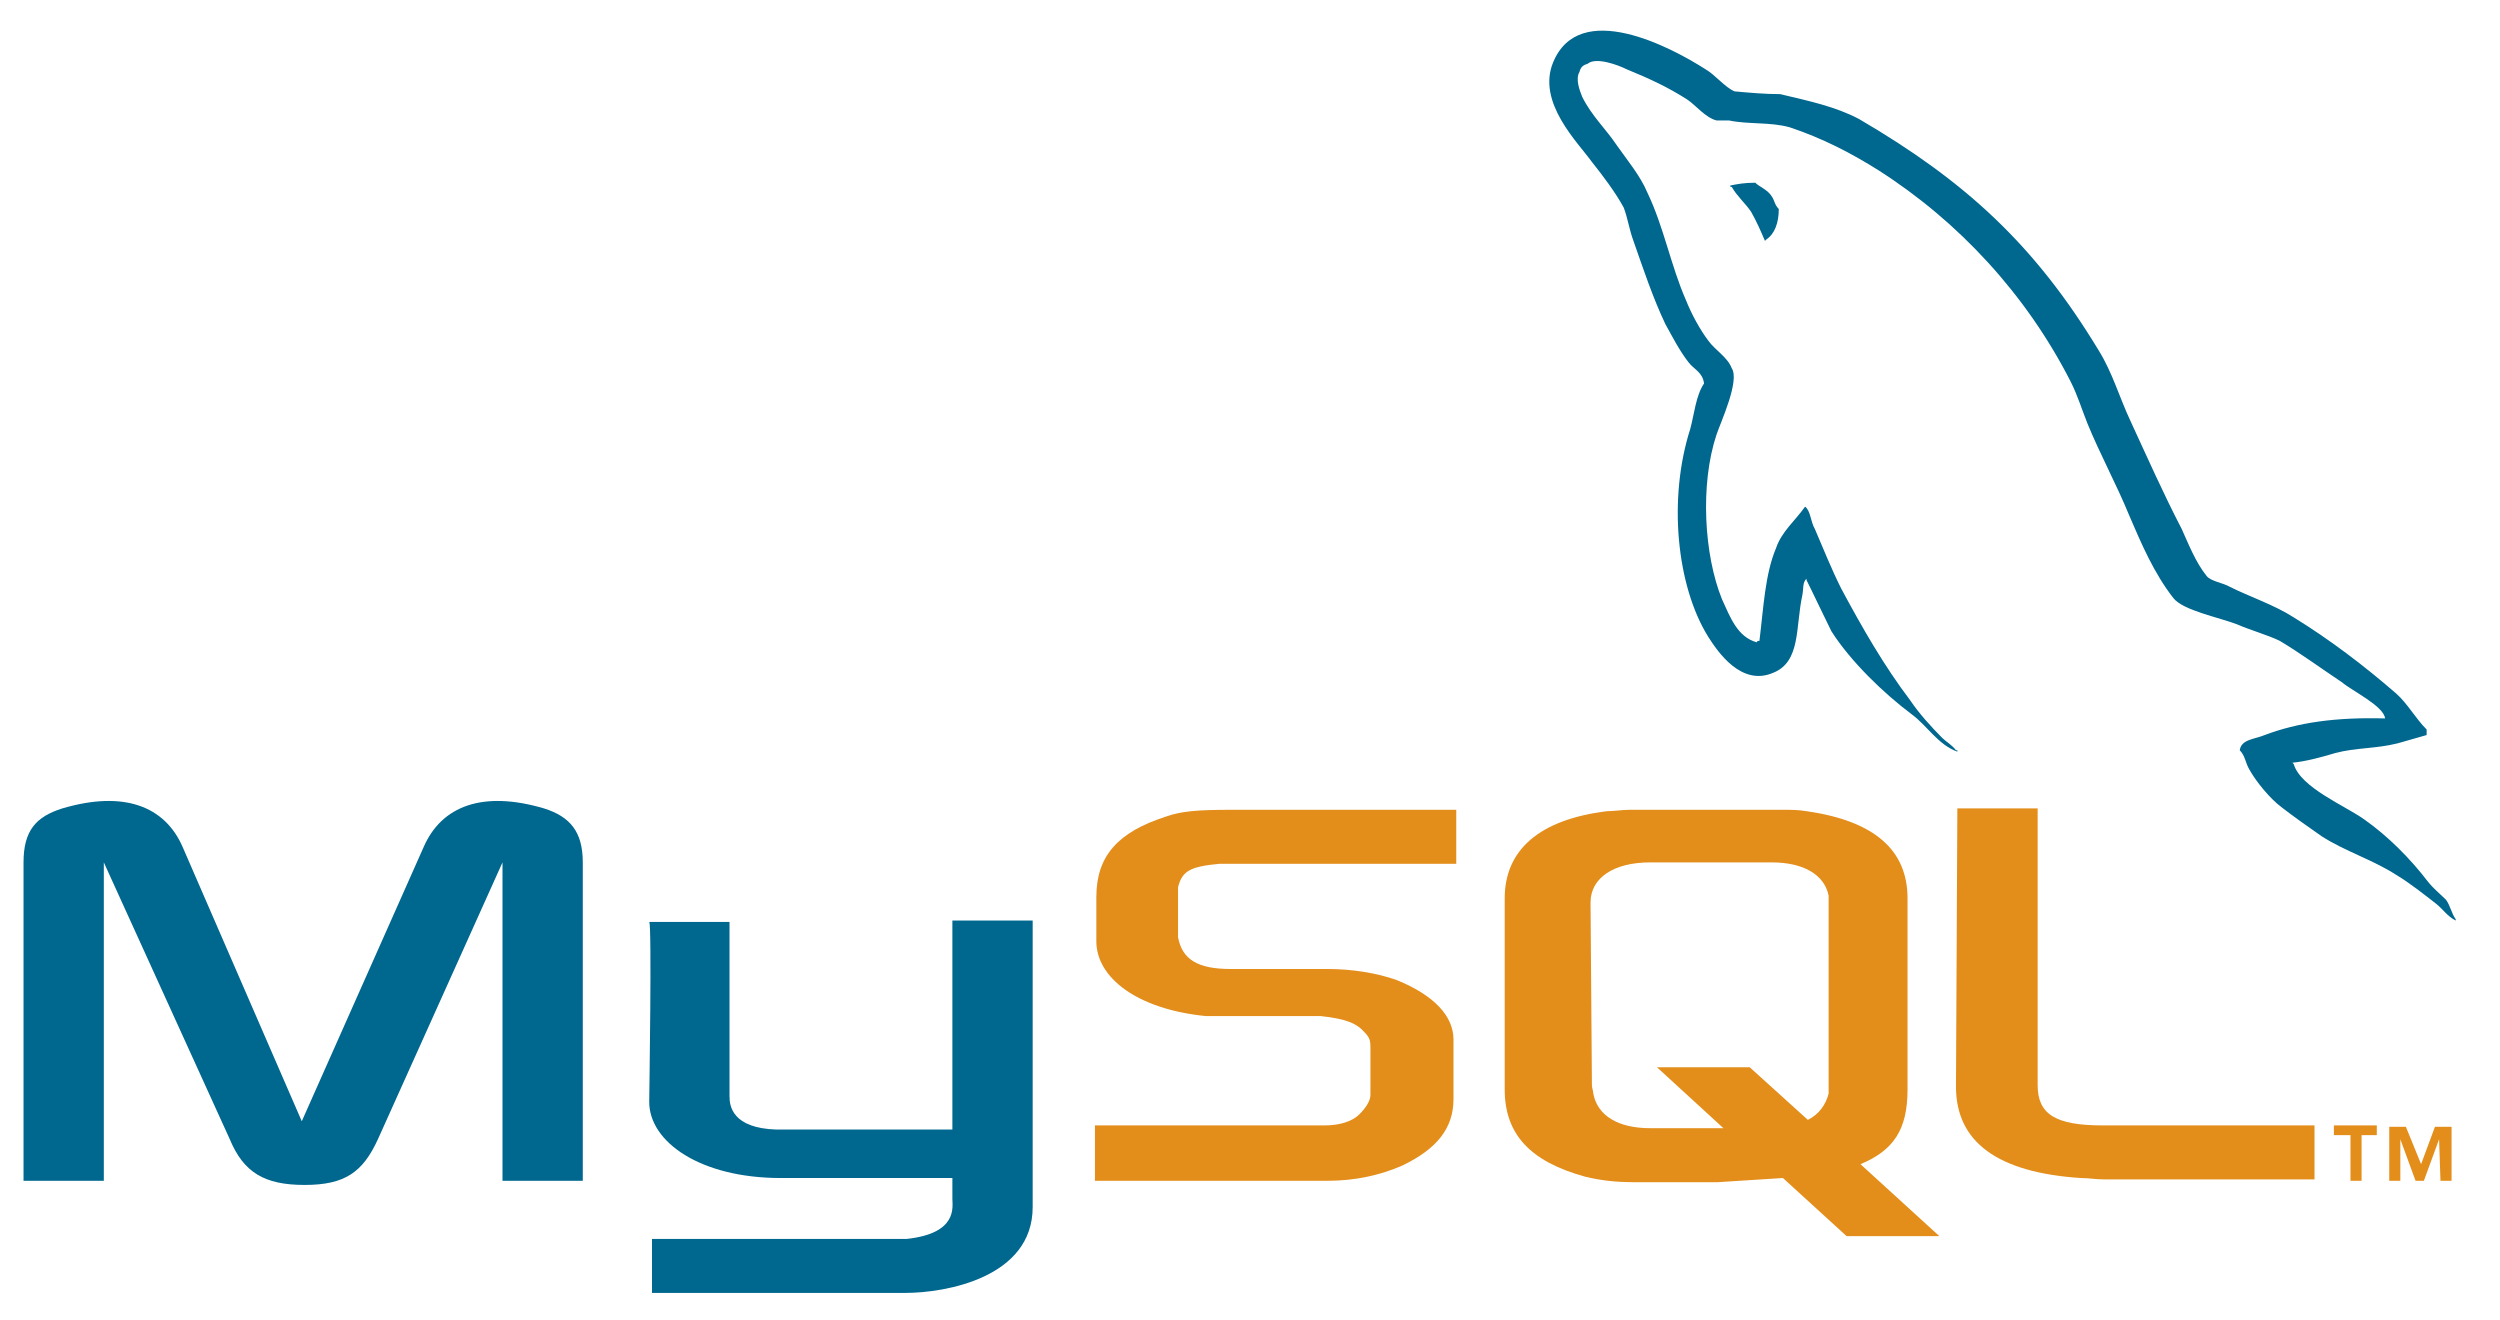
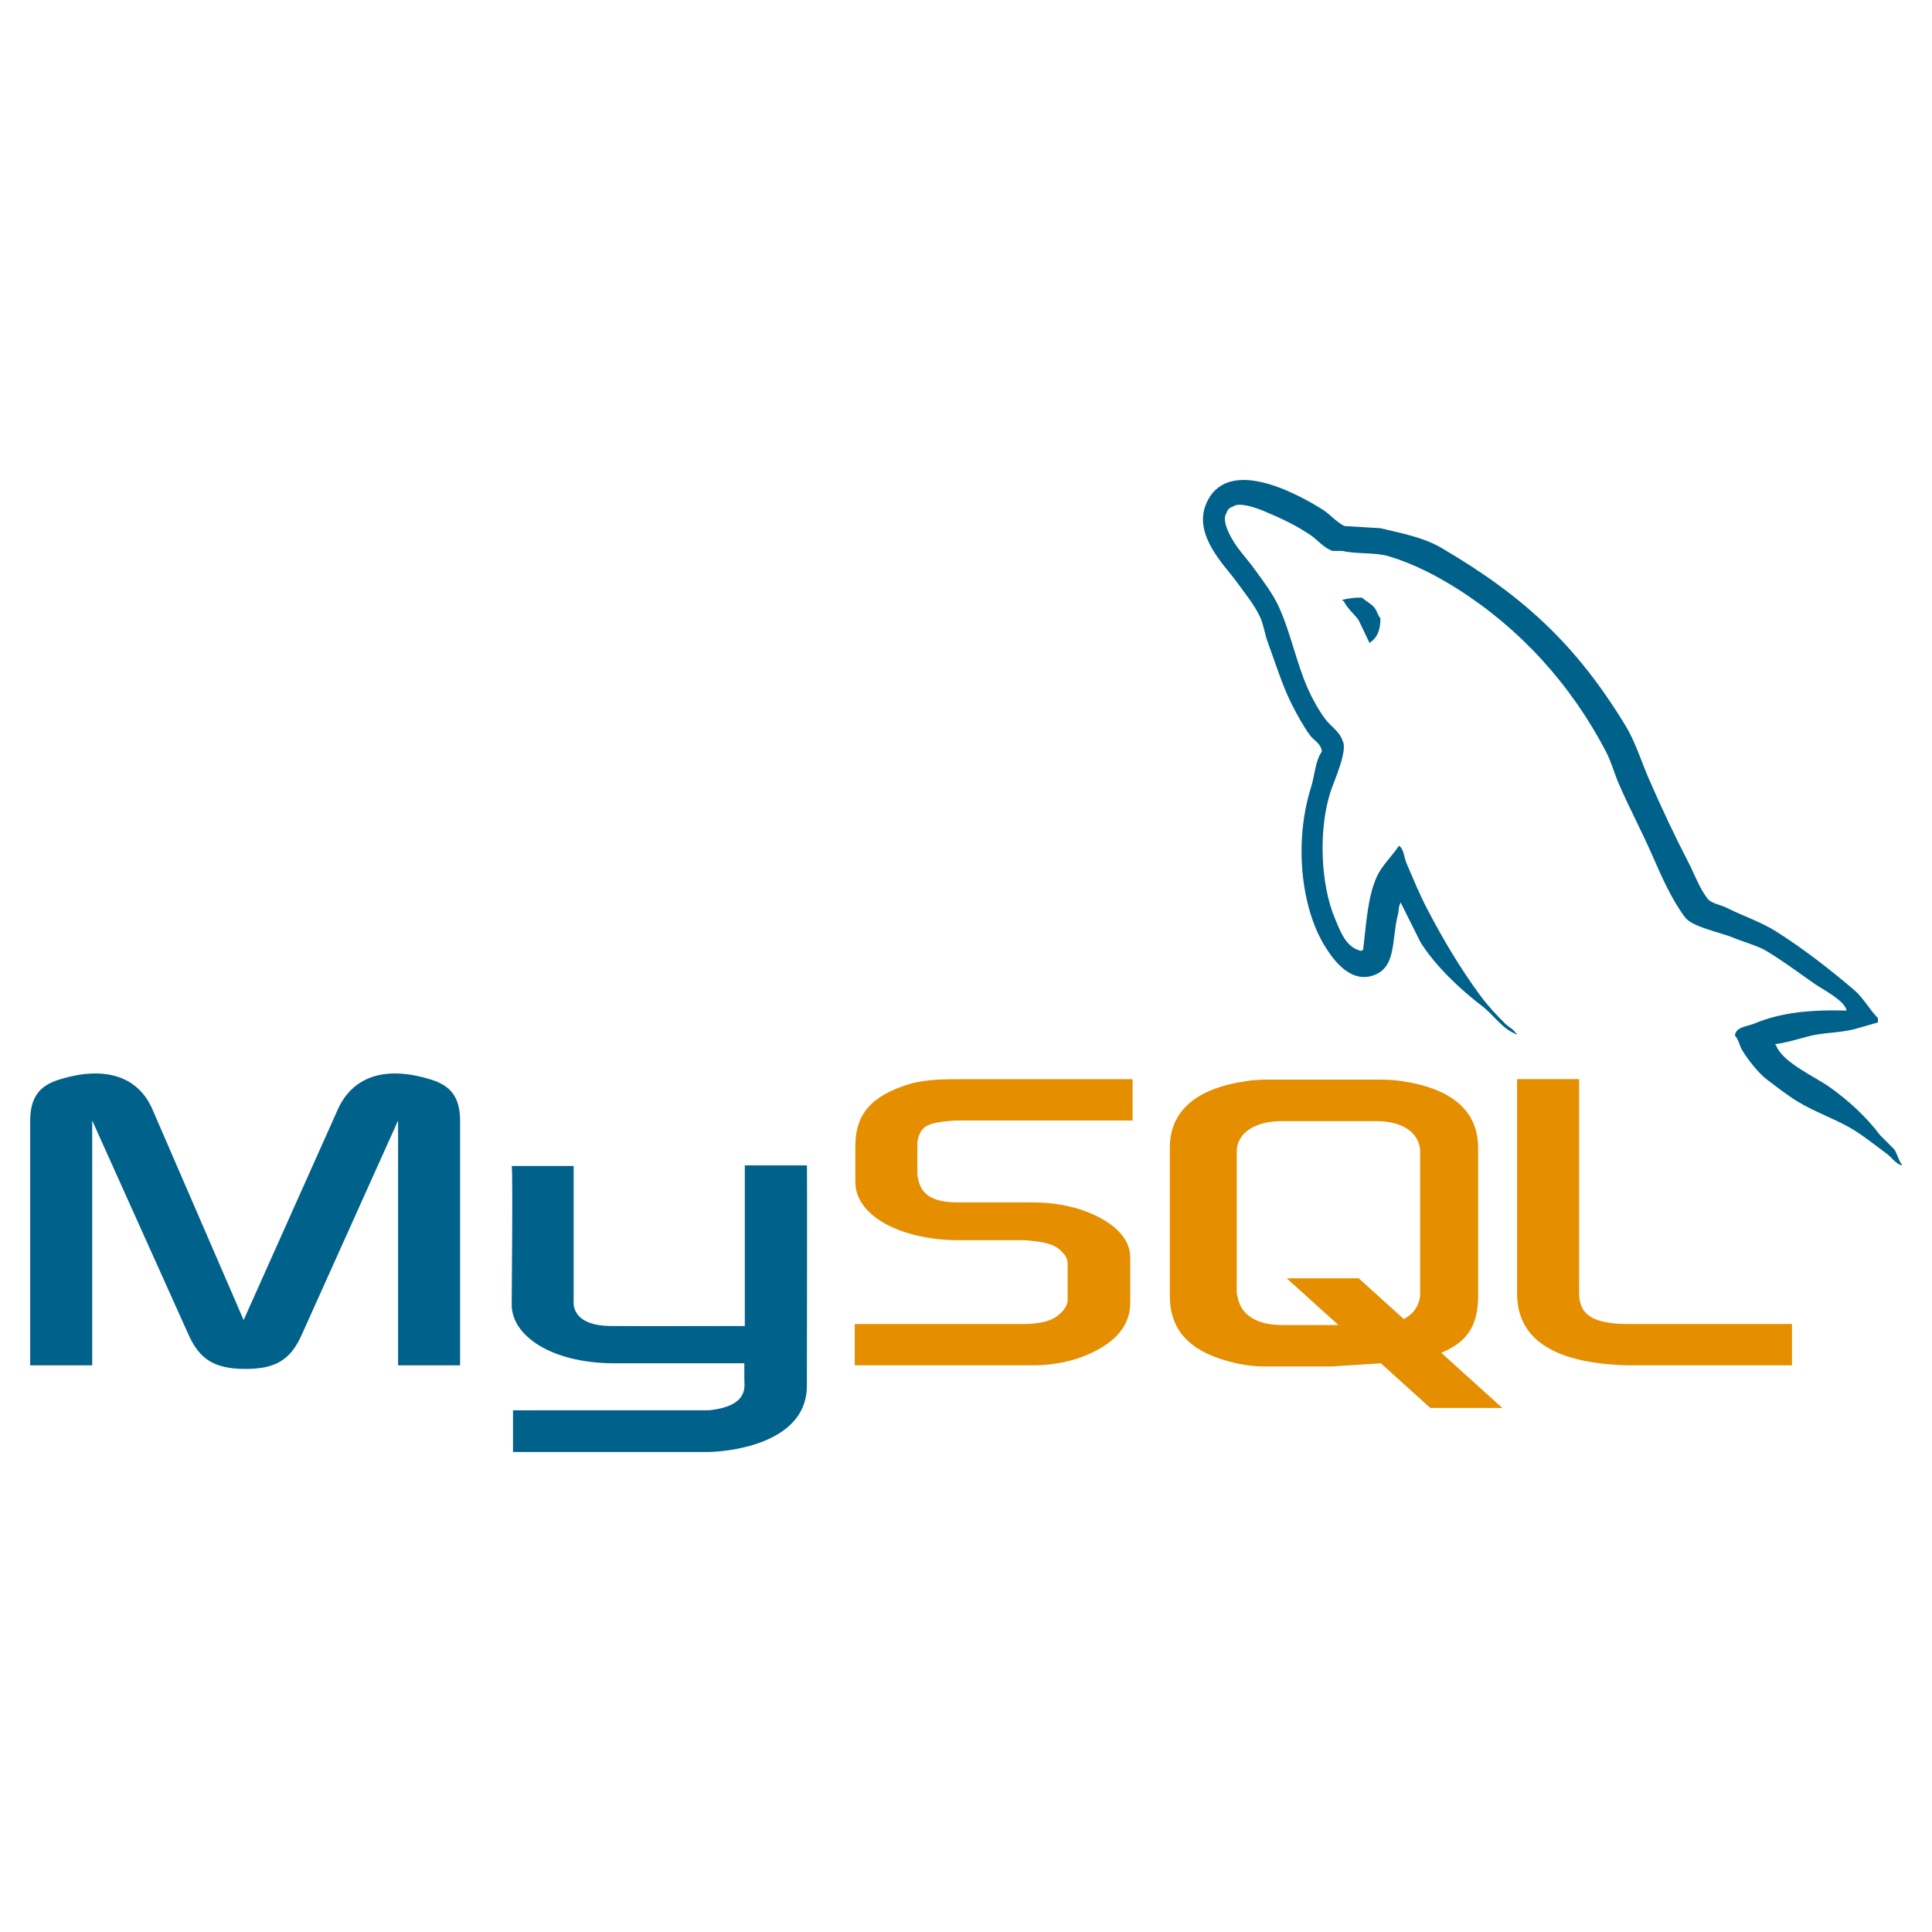
- <svg xmlns="http://www.w3.org/2000/svg" id="Layer_1" style="enable-background:new 0 0 180.6 95.3;" version="1.1" viewBox="0 0 180.6 95.3" xml:space="preserve">
-   <style type="text/css">
- 	.st0{fill:#00678F;}
- 	.st1{fill:#E38D1A;}
- </style>
-   <path class="st0" d="M1.7,85.3h5.8v-23l9.1,20c1,2.4,2.5,3.3,5.4,3.3c2.9,0,4.2-0.9,5.3-3.3l9-20v23h5.8v-23c0-2.2-0.9-3.3-2.8-3.9  c-4.4-1.3-7.4-0.2-8.7,2.8L21.8,81l-8.6-19.8c-1.3-3-4.3-4.1-8.7-2.8C2.6,59,1.7,60,1.7,62.3L1.7,85.3L1.7,85.3z" />
-   <path class="st0" d="M46.9,66.6h5.8v12.6c0,0.7,0.2,2.3,3.4,2.4c1.7,0,12.6,0,12.7,0V66.5h5.8c0,0,0,20.6,0,20.7  c0,5.1-6.3,6.2-9.2,6.2H47.1v-3.9c0,0,18.4,0,18.4,0c3.7-0.4,3.3-2.3,3.3-2.9v-1.5H56.4c-5.8,0-9.5-2.6-9.5-5.5  C46.9,79.3,47.1,66.7,46.9,66.6L46.9,66.6z" />
-   <path class="st0" d="M172.3,51.9c-3.6-0.1-6.3,0.3-8.7,1.2c-0.7,0.3-1.7,0.3-1.8,1.1c0.4,0.4,0.4,0.9,0.7,1.4  c0.5,0.9,1.5,2.1,2.3,2.7c0.9,0.7,1.9,1.4,2.9,2.1c1.7,1.1,3.7,1.7,5.4,2.8c1,0.6,2,1.4,2.9,2.1c0.5,0.4,0.8,0.9,1.4,1.2  c0,0,0-0.1,0-0.1c-0.3-0.4-0.4-1-0.7-1.4c-0.4-0.4-0.9-0.8-1.3-1.3c-1.3-1.7-2.9-3.3-4.6-4.5c-1.4-1-4.6-2.3-5.1-4c0,0,0,0-0.1-0.1  c1-0.1,2.1-0.4,3.1-0.7c1.5-0.4,2.9-0.3,4.5-0.7c0.7-0.2,1.4-0.4,2.1-0.6c0-0.1,0-0.3,0-0.4c-0.8-0.8-1.4-1.9-2.2-2.6  c-2.3-2-4.8-3.9-7.4-5.5c-1.4-0.9-3.2-1.5-4.6-2.2c-0.5-0.3-1.4-0.4-1.7-0.8c-0.8-1-1.3-2.3-1.8-3.4c-1.3-2.5-2.5-5.2-3.7-7.8  c-0.8-1.7-1.3-3.5-2.3-5.1c-4.6-7.6-9.6-12.2-17.3-16.7c-1.7-0.9-3.6-1.3-5.7-1.8c-1.1,0-2.2-0.1-3.3-0.2c-0.7-0.3-1.4-1.2-2.1-1.6  c-2.5-1.6-9.1-5.1-11-0.5c-1.2,2.9,1.8,5.8,2.8,7.2c0.8,1,1.7,2.2,2.3,3.3c0.3,0.8,0.4,1.6,0.7,2.4c0.7,2,1.4,4.1,2.3,6  c0.5,0.9,1,1.9,1.7,2.8c0.4,0.5,1,0.7,1.1,1.5c-0.6,0.9-0.7,2.2-1,3.3c-1.6,5-1,11.3,1.3,15c0.7,1.1,2.4,3.6,4.7,2.6  c2-0.8,1.6-3.3,2.1-5.6c0.1-0.5,0-0.9,0.3-1.2c0,0,0,0.1,0,0.1c0.6,1.2,1.2,2.5,1.8,3.7c1.4,2.2,3.8,4.5,5.8,6  c1.1,0.8,1.9,2.2,3.3,2.7c0,0,0-0.1,0-0.1c0,0,0,0-0.1,0c-0.3-0.4-0.7-0.6-1-0.9c-0.8-0.8-1.7-1.8-2.3-2.7c-1.9-2.5-3.5-5.3-5-8.1  c-0.7-1.4-1.3-2.9-1.9-4.3c-0.3-0.5-0.3-1.3-0.7-1.6c-0.7,1-1.7,1.8-2.1,3c-0.8,1.9-0.9,4.3-1.2,6.7c-0.2,0-0.1,0-0.2,0.1  c-1.4-0.4-1.9-1.8-2.5-3.1c-1.3-3.2-1.6-8.3-0.4-11.9c0.3-0.9,1.7-3.9,1.1-4.8c-0.3-0.8-1.2-1.3-1.7-2c-0.6-0.8-1.2-1.9-1.6-2.9  c-1.1-2.5-1.6-5.3-2.8-7.8c-0.5-1.2-1.5-2.4-2.2-3.4c-0.8-1.2-1.8-2.1-2.5-3.5c-0.2-0.5-0.5-1.3-0.2-1.8c0.1-0.4,0.3-0.5,0.6-0.6  c0.6-0.5,2.2,0.1,2.8,0.4c1.7,0.7,3,1.3,4.4,2.2c0.6,0.4,1.3,1.3,2.1,1.5c0.3,0,0.6,0,0.9,0c1.4,0.3,3,0.1,4.4,0.5  c2.4,0.8,4.5,1.9,6.4,3.1c5.8,3.7,10.7,9,13.9,15.3c0.5,1,0.8,2,1.2,3c0.9,2.2,2.1,4.4,3,6.6c0.9,2.1,1.8,4.2,3.2,6  c0.7,0.9,3.3,1.4,4.6,1.9c0.9,0.4,2.3,0.8,3.1,1.2c1.5,0.9,3,2,4.5,3C169.9,49.9,172.2,51,172.3,51.9L172.3,51.9z" />
-   <path class="st0" d="M126.8,13.2c-0.8,0-1.3,0.1-1.8,0.2c0,0,0,0,0,0.1c0,0,0,0,0.1,0c0.4,0.7,1,1.2,1.4,1.8c0.4,0.7,0.7,1.4,1,2.1  c0,0,0.1-0.1,0.1-0.1c0.6-0.4,0.9-1.2,0.9-2.2c-0.3-0.3-0.3-0.6-0.5-0.9C127.7,13.7,127.1,13.5,126.8,13.2L126.8,13.2z" />
-   <path class="st1" d="M79.1,85.3h16.8c2,0,3.8-0.4,5.4-1.1c2.5-1.2,3.7-2.7,3.7-4.8v-4.3c0-1.7-1.4-3.2-4.1-4.3  c-1.4-0.5-3.2-0.8-5-0.8h-7c-2.4,0-3.5-0.7-3.8-2.3c0-0.2,0-0.4,0-0.5v-2.6c0-0.1,0-0.3,0-0.5c0.3-1.2,0.9-1.5,3-1.7  c0.2,0,0.4,0,0.5,0h16.6v-3.9H88.9c-2.4,0-3.6,0.1-4.7,0.5c-3.4,1.1-5,2.8-5,5.8V68c0,2.6,2.9,4.9,7.9,5.4c0.5,0,1.1,0,1.7,0h6  c0.2,0,0.4,0,0.6,0c1.8,0.2,2.6,0.5,3.2,1.2c0.4,0.4,0.4,0.7,0.4,1.1v3.4c0,0.4-0.3,0.9-0.8,1.4s-1.4,0.8-2.5,0.8  c-0.2,0-0.4,0-0.6,0H79.1L79.1,85.3L79.1,85.3z" />
-   <path class="st1" d="M141.3,78.5c0,4,3,6.2,9,6.6c0.6,0,1.1,0.1,1.7,0.1h15.2v-3.9h-15.3c-3.4,0-4.7-0.8-4.7-2.9V58.4h-5.8  L141.3,78.5L141.3,78.5z" />
-   <path class="st1" d="M108.7,78.7V64.9c0-3.5,2.5-5.7,7.4-6.3c0.5,0,1.1-0.1,1.6-0.1h11.1c0.6,0,1.1,0,1.7,0.1  c4.9,0.7,7.3,2.8,7.3,6.3v13.8c0,2.9-1,4.4-3.4,5.4l5.7,5.2h-6.7l-4.6-4.2l-4.7,0.3h-6.2c-1,0-2.2-0.1-3.4-0.4  C110.5,83.9,108.7,81.9,108.7,78.7L108.7,78.7z M115,78.4c0,0.2,0.1,0.4,0.1,0.6c0.3,1.6,1.8,2.5,4.1,2.5h5.3l-4.8-4.4h6.7l4.2,3.8  c0.8-0.4,1.3-1.1,1.5-1.9c0-0.2,0-0.4,0-0.6V65.2c0-0.2,0-0.4,0-0.5c-0.3-1.5-1.8-2.4-4.1-2.4h-8.8c-2.6,0-4.3,1.1-4.3,2.9L115,78.4  L115,78.4z" />
-   <path class="st1" d="M169.8,85.3h0.8V82h1.1v-0.7h-3.1V82h1.2L169.8,85.3L169.8,85.3z M176.3,85.3h0.8v-3.9h-1.2l-1,2.7l-1.1-2.7  h-1.2v3.9h0.8v-3h0l1.1,3h0.6l1.1-3l0,0L176.3,85.3L176.3,85.3z" />
+ <svg xmlns="http://www.w3.org/2000/svg" viewBox="0 0 128 128">
+   <path fill="#00618A" d="M2.001 90.458h4.108v-16.223l6.36 14.143c.75 1.712 1.777 2.317 3.792 2.317s3.003-.605 3.753-2.317l6.36-14.143v16.223h4.108v-16.196c0-1.58-.632-2.345-1.936-2.739-3.121-.974-5.215-.131-6.163 1.976l-6.241 13.958-6.043-13.959c-.909-2.106-3.042-2.949-6.163-1.976-1.304.395-1.936 1.159-1.936 2.739v16.197zM33.899 77.252h4.107v8.938c-.038.485.156 1.625 2.406 1.661 1.148.018 8.862 0 8.934 0v-10.643h4.117c.019 0-.004 14.514-.004 14.574.022 3.58-4.441 4.357-6.499 4.417h-12.972v-2.764c.022 0 12.963.003 12.995-.001 2.645-.279 2.332-1.593 2.331-2.035v-1.078h-8.731c-4.062-.037-6.65-1.81-6.683-3.85-.002-.187.089-9.129-.001-9.219z" />
+   <path fill="#E48E00" d="M56.63 90.458h11.812c1.383 0 2.727-.289 3.793-.789 1.777-.816 2.646-1.922 2.646-3.372v-3.002c0-1.185-.987-2.292-2.923-3.028-1.027-.396-2.292-.605-3.517-.605h-4.978c-1.659 0-2.449-.5-2.646-1.606-.039-.132-.039-.237-.039-.369v-1.87c0-.105 0-.211.039-.342.197-.843.632-1.08 2.094-1.212l.395-.026h11.733v-2.738h-11.535c-1.659 0-2.528.105-3.318.342-2.449.764-3.517 1.975-3.517 4.082v2.396c0 1.844 2.095 3.424 5.61 3.793.396.025.79.053 1.185.053h4.267c.158 0 .316 0 .435.025 1.304.105 1.856.343 2.252.816.237.237.315.475.315.737v2.397c0 .289-.197.658-.592.974-.355.316-.948.527-1.738.58l-.435.026h-11.338v2.738zM100.511 85.692c0 2.817 2.094 4.397 6.32 4.714.395.026.79.052 1.185.052h10.706v-2.738h-10.784c-2.41 0-3.318-.606-3.318-2.055v-14.168h-4.108v14.195zM77.503 85.834v-9.765c0-2.48 1.742-3.985 5.186-4.46.356-.053.753-.079 1.108-.079h7.799c.396 0 .752.026 1.147.079 3.444.475 5.187 1.979 5.187 4.46v9.765c0 2.014-.74 3.09-2.445 3.792l4.048 3.653h-4.771l-3.274-2.956-3.296.209h-4.395c-.752 0-1.543-.105-2.414-.343-2.613-.712-3.88-2.085-3.88-4.355zm4.434-.237c0 .132.039.265.079.423.237 1.135 1.307 1.768 2.929 1.768h3.732l-3.428-3.095h4.771l2.989 2.7c.552-.295.914-.743 1.041-1.32.039-.132.039-.264.039-.396v-9.368c0-.105 0-.238-.039-.37-.238-1.056-1.307-1.662-2.89-1.662h-6.216c-1.82 0-3.008.792-3.008 2.032v9.288z" />
+   <path fill="#00618A" d="M122.336 66.952c-2.525-.069-4.454.166-6.104.861-.469.198-1.216.203-1.292.79.257.271.297.674.502 1.006.394.637 1.059 1.491 1.652 1.938.647.489 1.315 1.013 2.011 1.437 1.235.754 2.615 1.184 3.806 1.938.701.446 1.397 1.006 2.082 1.509.339.247.565.634 1.006.789v-.071c-.231-.294-.291-.698-.503-1.006l-.934-.934c-.913-1.212-2.071-2.275-3.304-3.159-.982-.705-3.18-1.658-3.59-2.801l-.072-.071c.696-.079 1.512-.331 2.154-.503 1.08-.29 2.045-.215 3.16-.503l1.508-.432v-.286c-.563-.578-.966-1.344-1.58-1.867-1.607-1.369-3.363-2.737-5.17-3.879-1.002-.632-2.241-1.043-3.304-1.579-.356-.181-.984-.274-1.221-.575-.559-.711-.862-1.612-1.293-2.441-.9-1.735-1.786-3.631-2.585-5.458-.544-1.245-.9-2.473-1.579-3.59-3.261-5.361-6.771-8.597-12.208-11.777-1.157-.677-2.55-.943-4.021-1.292l-2.37-.144c-.481-.201-.983-.791-1.436-1.077-1.802-1.138-6.422-3.613-7.756-.358-.842 2.054 1.26 4.058 2.011 5.099.527.73 1.203 1.548 1.58 2.369.248.54.29 1.081.503 1.652.521 1.406.976 2.937 1.651 4.236.341.658.718 1.351 1.149 1.939.264.36.718.52.789 1.077-.443.62-.469 1.584-.718 2.369-1.122 3.539-.699 7.938.934 10.557.501.805 1.681 2.529 3.303 1.867 1.419-.578 1.103-2.369 1.509-3.95.092-.357.035-.621.215-.861v.072l1.293 2.585c.957 1.541 2.654 3.15 4.093 4.237.746.563 1.334 1.538 2.298 1.867v-.073h-.071c-.188-.291-.479-.411-.719-.646-.562-.551-1.187-1.235-1.651-1.867-1.309-1.776-2.465-3.721-3.519-5.745-.503-.966-.94-2.032-1.364-3.016-.164-.379-.162-.953-.502-1.148-.466.72-1.149 1.303-1.509 2.154-.574 1.36-.648 3.019-.861 4.739l-.144.071c-1.001-.241-1.352-1.271-1.724-2.154-.94-2.233-1.115-5.83-.287-8.401.214-.666 1.181-2.761.789-3.376-.187-.613-.804-.967-1.148-1.437-.427-.579-.854-1.341-1.149-2.011-.77-1.741-1.129-3.696-1.938-5.457-.388-.842-1.042-1.693-1.58-2.441-.595-.83-1.262-1.44-1.724-2.442-.164-.356-.387-.927-.144-1.293.077-.247.188-.35.432-.431.416-.321 1.576.107 2.01.287 1.152.479 2.113.934 3.089 1.58.468.311.941.911 1.508 1.077h.646c1.011.232 2.144.071 3.088.358 1.67.508 3.166 1.297 4.524 2.155 4.139 2.614 7.522 6.334 9.838 10.772.372.715.534 1.396.861 2.154.662 1.528 1.496 3.101 2.154 4.596.657 1.491 1.298 2.996 2.227 4.237.488.652 2.374 1.002 3.231 1.364.601.254 1.585.519 2.154.861 1.087.656 2.141 1.437 3.16 2.155.509.362 2.076 1.149 2.154 1.798zM90.237 39.593c-.526-.01-.899.058-1.293.144v.071h.072c.251.517.694.849 1.005 1.293l.719 1.508.071-.071c.445-.313.648-.814.646-1.58-.179-.188-.205-.423-.359-.646-.204-.3-.602-.468-.861-.719z" />
</svg>
